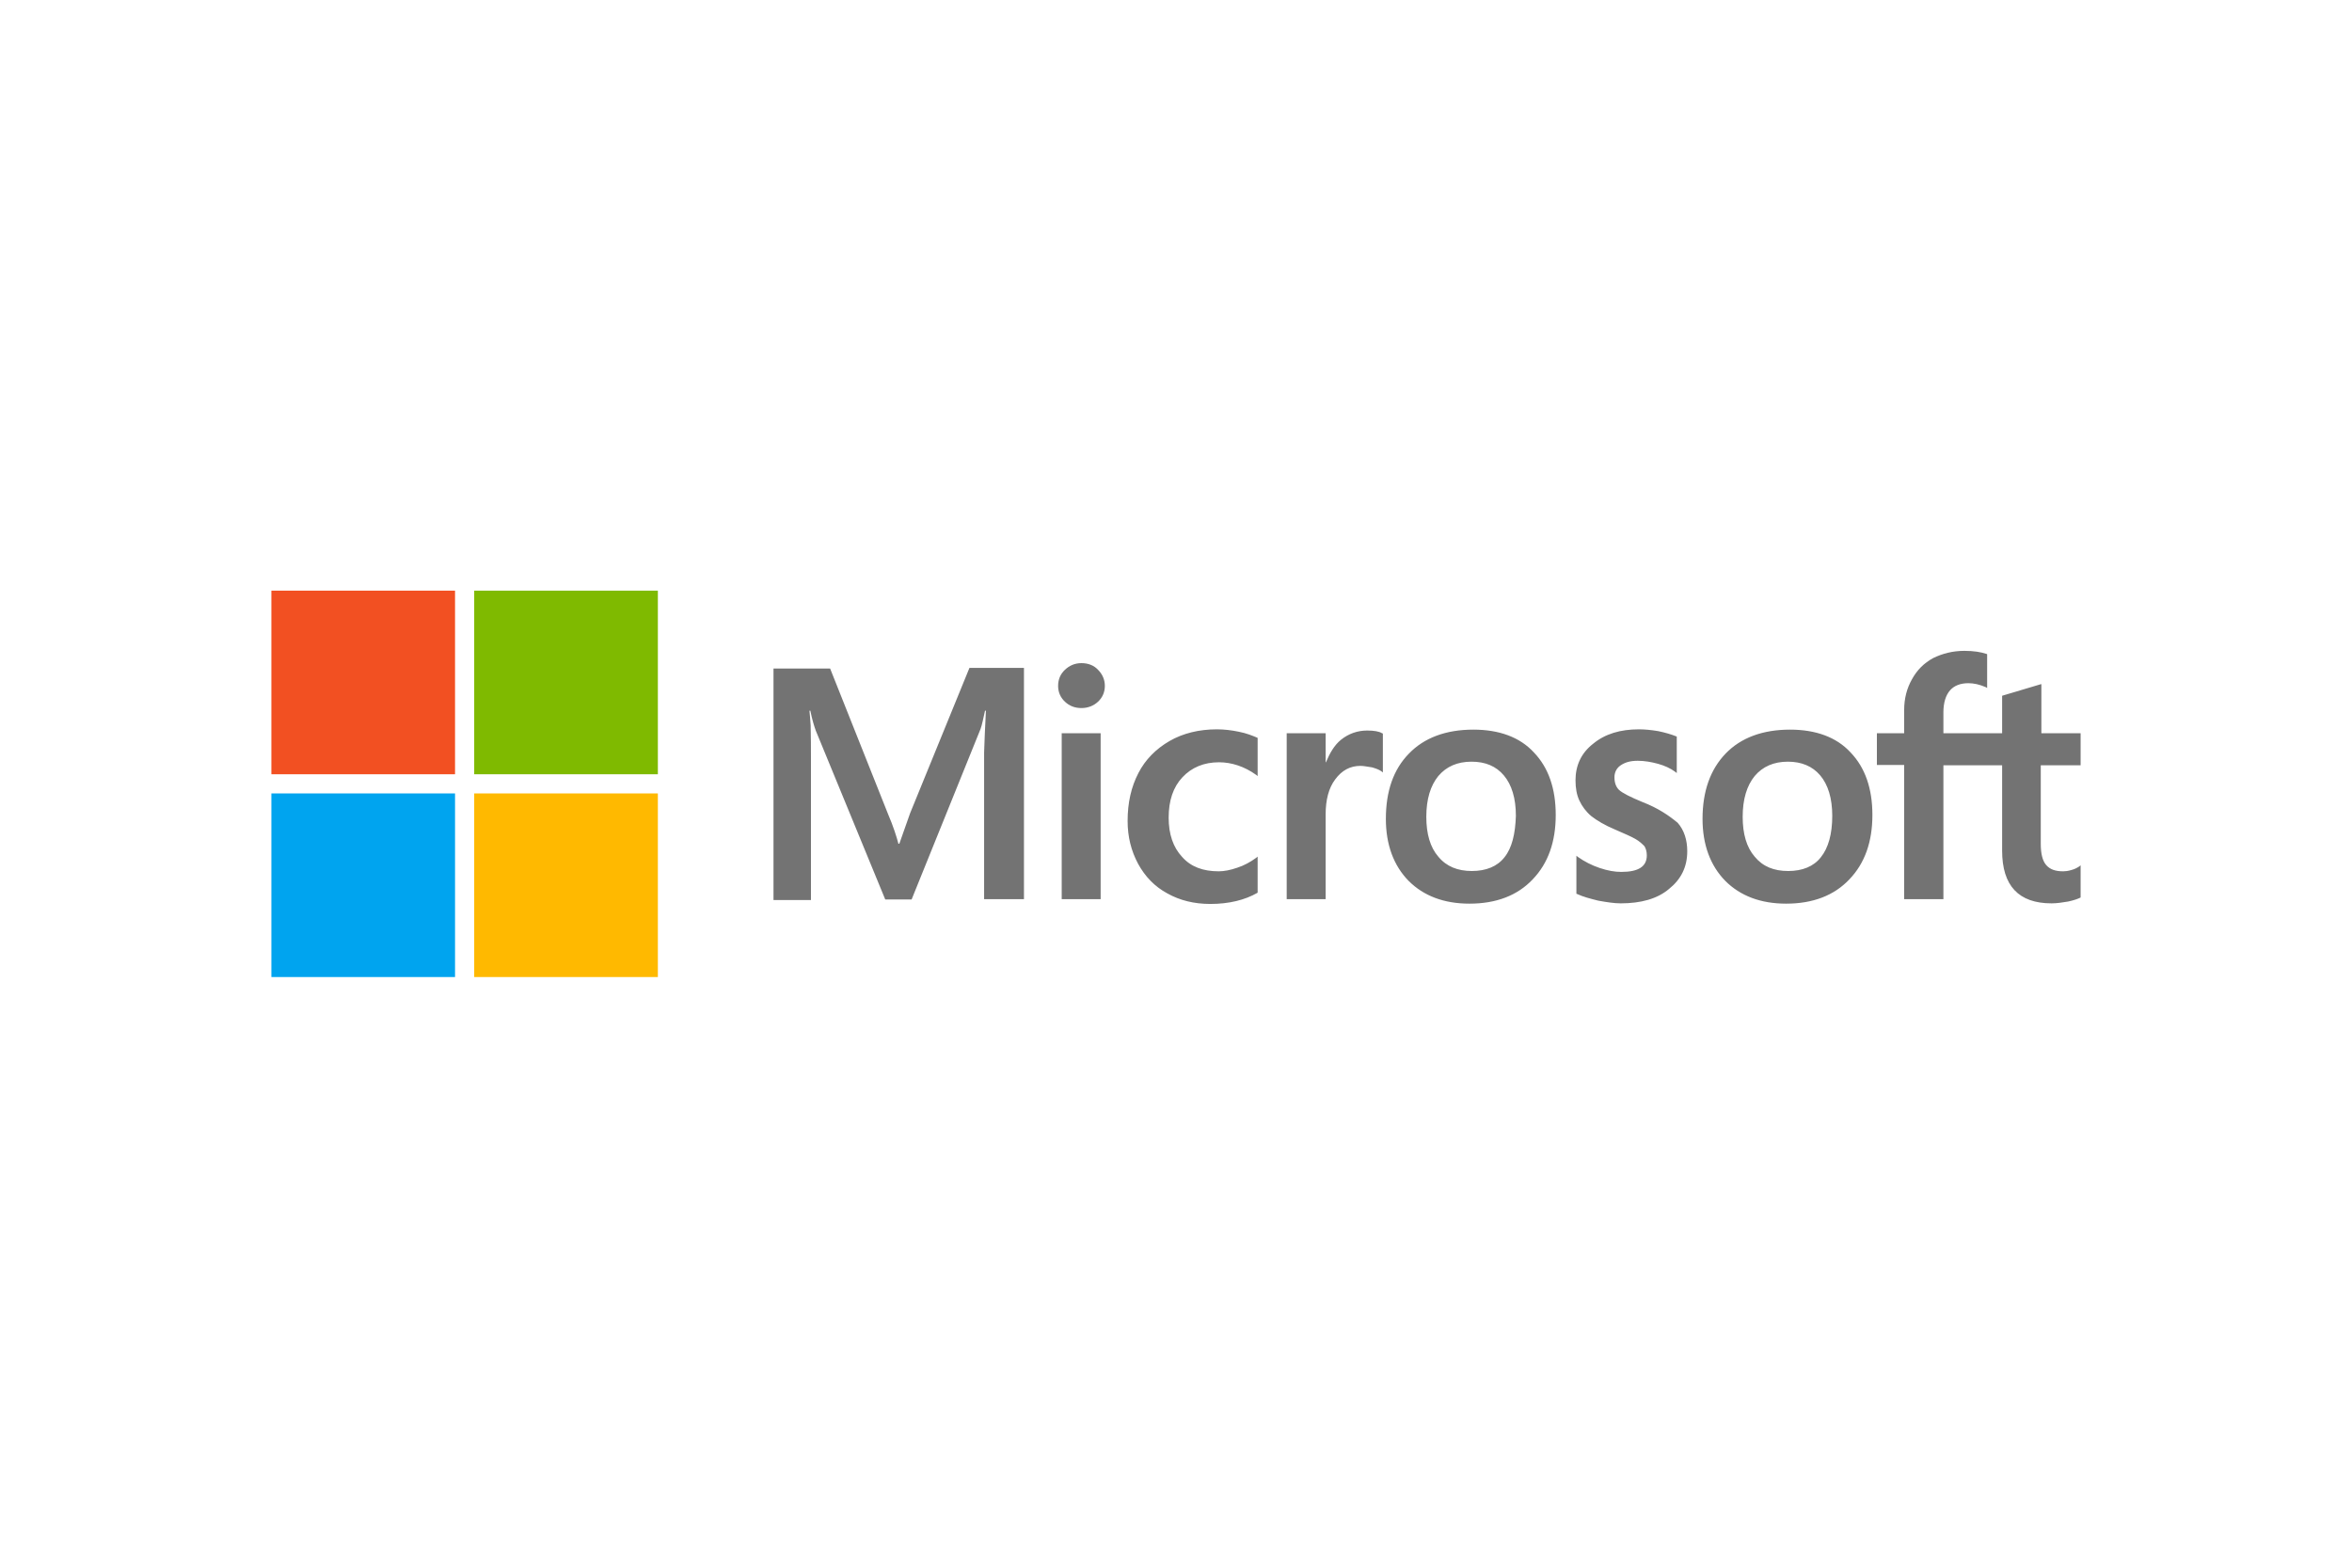
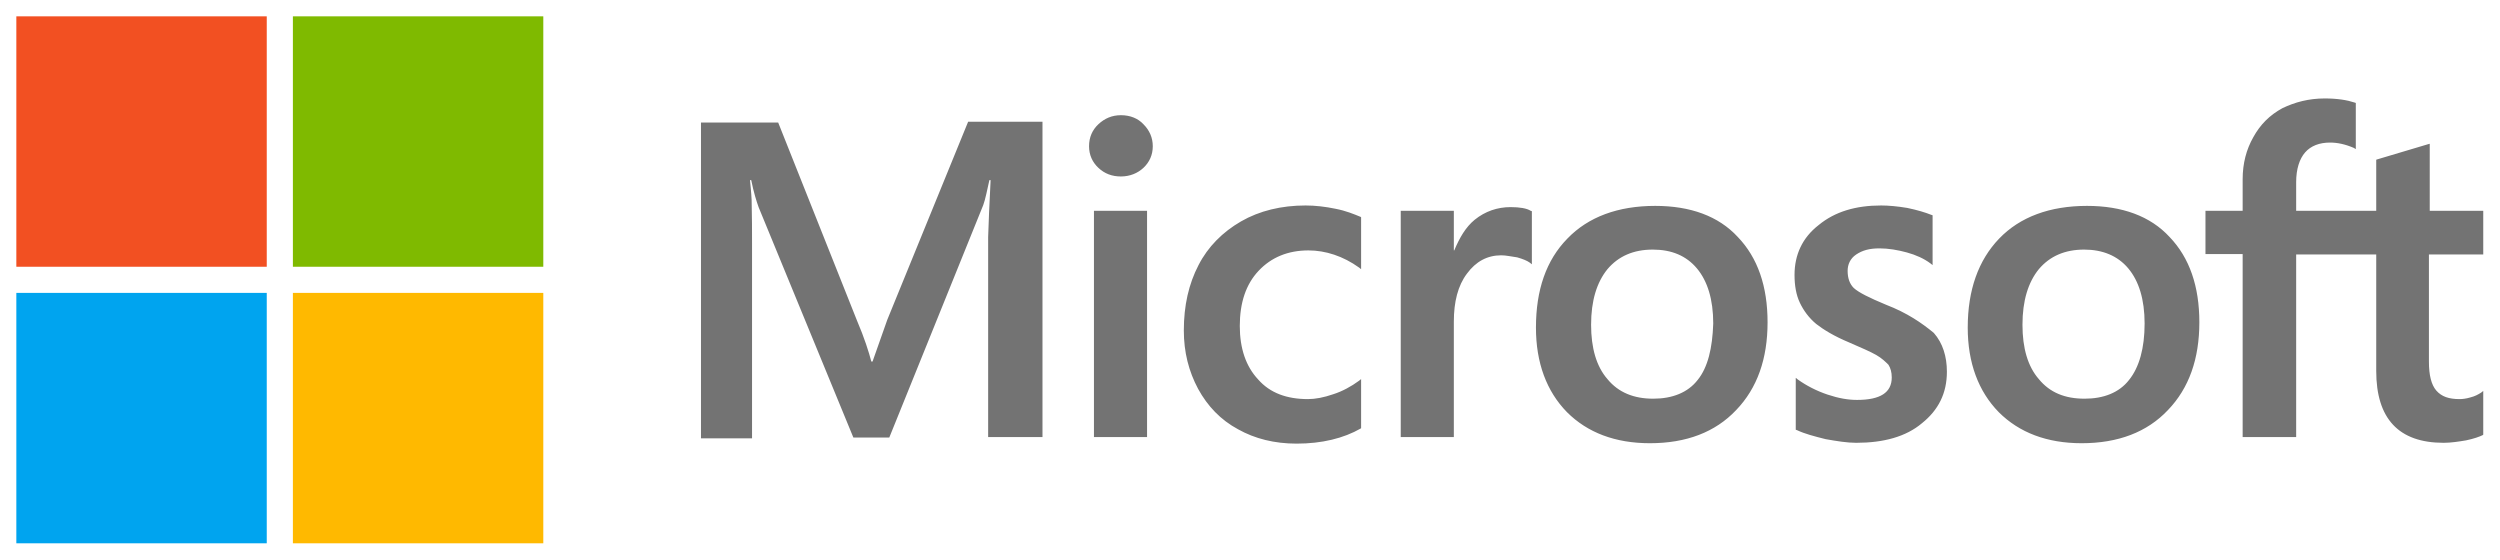
- <svg xmlns="http://www.w3.org/2000/svg" height="800" width="1200" viewBox="-90.585 -32.25 785.07 193.5">
+ <svg xmlns="http://www.w3.org/2000/svg" viewBox="-4 -4 612 137">
  <path fill="#737373" d="M213.2 74.3l-3.6 10.2h-.3c-.6-2.3-1.7-5.8-3.5-10L186.5 26h-18.9v77.3h12.5V55.6c0-3 0-6.4-.1-10.6-.1-2.1-.3-3.7-.4-4.9h.3c.6 3 1.3 5.2 1.8 6.6l23.2 56.4h8.8l23-56.9c.5-1.3 1-3.9 1.5-6.1h.3c-.3 5.7-.5 10.8-.6 13.9v49h13.3V25.8H233zm50.6-26.7h13V103h-13zm6.6-23.4c-2.2 0-4 .8-5.5 2.2-1.5 1.4-2.3 3.2-2.3 5.4 0 2.1.8 3.9 2.3 5.3 1.5 1.4 3.3 2.1 5.5 2.1s4.1-.8 5.5-2.1c1.5-1.4 2.3-3.2 2.3-5.3 0-2.1-.8-3.9-2.3-5.4-1.3-1.4-3.2-2.2-5.5-2.2m52.5 22.9c-2.4-.5-4.9-.8-7.3-.8-5.9 0-11.3 1.3-15.8 3.9-4.5 2.6-8.1 6.2-10.4 10.7-2.4 4.6-3.6 9.9-3.6 16 0 5.3 1.2 10 3.5 14.3 2.3 4.2 5.5 7.6 9.8 9.9 4.1 2.3 8.9 3.5 14.3 3.5 6.2 0 11.5-1.3 15.7-3.7l.1-.1v-12l-.5.4c-1.9 1.4-4.1 2.6-6.3 3.3-2.3.8-4.4 1.2-6.2 1.2-5.2 0-9.3-1.5-12.2-4.8-3-3.2-4.5-7.6-4.5-13.1 0-5.7 1.5-10.2 4.6-13.5 3.1-3.3 7.2-5 12.2-5 4.2 0 8.5 1.4 12.4 4.2l.5.4V49.2l-.1-.1c-1.7-.7-3.6-1.5-6.2-2m42.9-.4c-3.2 0-6.2 1-8.8 3.1-2.2 1.8-3.7 4.4-5 7.5h-.1v-9.7h-13V103h13V74.7c0-4.8 1-8.8 3.2-11.7 2.2-3 5-4.5 8.4-4.5 1.2 0 2.4.3 3.9.5 1.4.4 2.4.8 3.1 1.3l.5.4v-13l-.3-.1c-.9-.6-2.7-.9-4.9-.9m35.4-.3c-9.1 0-16.4 2.7-21.5 8-5.2 5.3-7.7 12.6-7.7 21.8 0 8.6 2.6 15.6 7.6 20.7 5 5 11.8 7.6 20.3 7.6 8.9 0 16-2.7 21.1-8.1 5.2-5.4 7.7-12.6 7.7-21.5 0-8.8-2.4-15.8-7.3-20.9-4.7-5.1-11.6-7.6-20.2-7.6M411.6 89c-2.4 3.1-6.2 4.6-10.9 4.6s-8.5-1.5-11.2-4.8c-2.7-3.1-4-7.6-4-13.3 0-5.9 1.4-10.4 4-13.6 2.7-3.2 6.4-4.8 11.1-4.8 4.6 0 8.2 1.5 10.8 4.6 2.6 3.1 4 7.6 4 13.5-.2 6-1.3 10.7-3.8 13.8m46.1-18.4c-4.1-1.7-6.7-3-7.9-4.1-1-1-1.5-2.4-1.5-4.2 0-1.5.6-3 2.1-4s3.2-1.5 5.7-1.5c2.2 0 4.5.4 6.7 1s4.2 1.5 5.8 2.7l.5.4V48.7l-.3-.1c-1.5-.6-3.5-1.2-5.9-1.7-2.4-.4-4.6-.6-6.4-.6-6.2 0-11.3 1.5-15.3 4.8-4 3.1-5.9 7.3-5.9 12.2 0 2.6.4 4.9 1.3 6.8.9 1.9 2.2 3.7 4 5.2 1.8 1.4 4.4 3 8 4.5 3 1.3 5.3 2.3 6.7 3.1 1.4.8 2.3 1.7 3 2.4.5.8.8 1.8.8 3.1 0 3.7-2.8 5.5-8.5 5.5-2.2 0-4.5-.4-7.2-1.3s-5.2-2.2-7.3-3.7l-.5-.4v12.7l.3.1c1.9.9 4.2 1.5 7 2.2 2.8.5 5.3.9 7.5.9 6.7 0 12.2-1.5 16.1-4.8 4-3.2 6.1-7.3 6.1-12.6 0-3.7-1-7-3.2-9.5-2.9-2.4-6.5-4.9-11.7-6.9m49.2-24.2c-9.1 0-16.4 2.7-21.5 8-5.1 5.3-7.7 12.6-7.7 21.8 0 8.6 2.6 15.6 7.6 20.7 5 5 11.8 7.6 20.3 7.6 8.9 0 16-2.7 21.1-8.1 5.2-5.4 7.7-12.6 7.7-21.5 0-8.8-2.4-15.8-7.3-20.9-4.7-5.1-11.6-7.6-20.2-7.6M517.2 89c-2.4 3.1-6.2 4.6-10.9 4.6-4.8 0-8.5-1.5-11.2-4.8-2.7-3.1-4-7.6-4-13.3 0-5.9 1.4-10.4 4-13.6 2.7-3.2 6.4-4.8 11.1-4.8 4.5 0 8.2 1.5 10.8 4.6 2.6 3.1 4 7.6 4 13.5 0 6-1.3 10.7-3.8 13.8m86.7-30.7V47.6h-13.1V31.2l-.4.1L578 35l-.3.1v12.5h-19.6v-7c0-3.2.8-5.7 2.2-7.3 1.4-1.6 3.5-2.4 6.1-2.4 1.8 0 3.7.4 5.8 1.3l.5.3V21.2l-.3-.1c-1.8-.6-4.2-1-7.3-1-3.9 0-7.3.9-10.4 2.4-3.1 1.7-5.4 4-7.1 7.1-1.7 3-2.6 6.4-2.6 10.3v7.7h-9.1v10.6h9.1V103h13.1V58.3h19.6v28.5c0 11.7 5.5 17.6 16.5 17.6 1.8 0 3.7-.3 5.5-.6 1.9-.4 3.3-.9 4.1-1.3l.1-.1V91.7l-.5.4c-.8.5-1.5.9-2.7 1.2-1 .3-1.9.4-2.6.4-2.6 0-4.4-.6-5.7-2.1-1.2-1.4-1.8-3.7-1.8-7.1V58.3z" />
  <path d="M0 0h61.3v61.3H0z" fill="#F25022" />
  <path d="M67.7 0H129v61.3H67.7z" fill="#7FBA00" />
  <path d="M0 67.7h61.3V129H0z" fill="#00A4EF" />
  <path d="M67.7 67.7H129V129H67.7z" fill="#FFB900" />
</svg>
